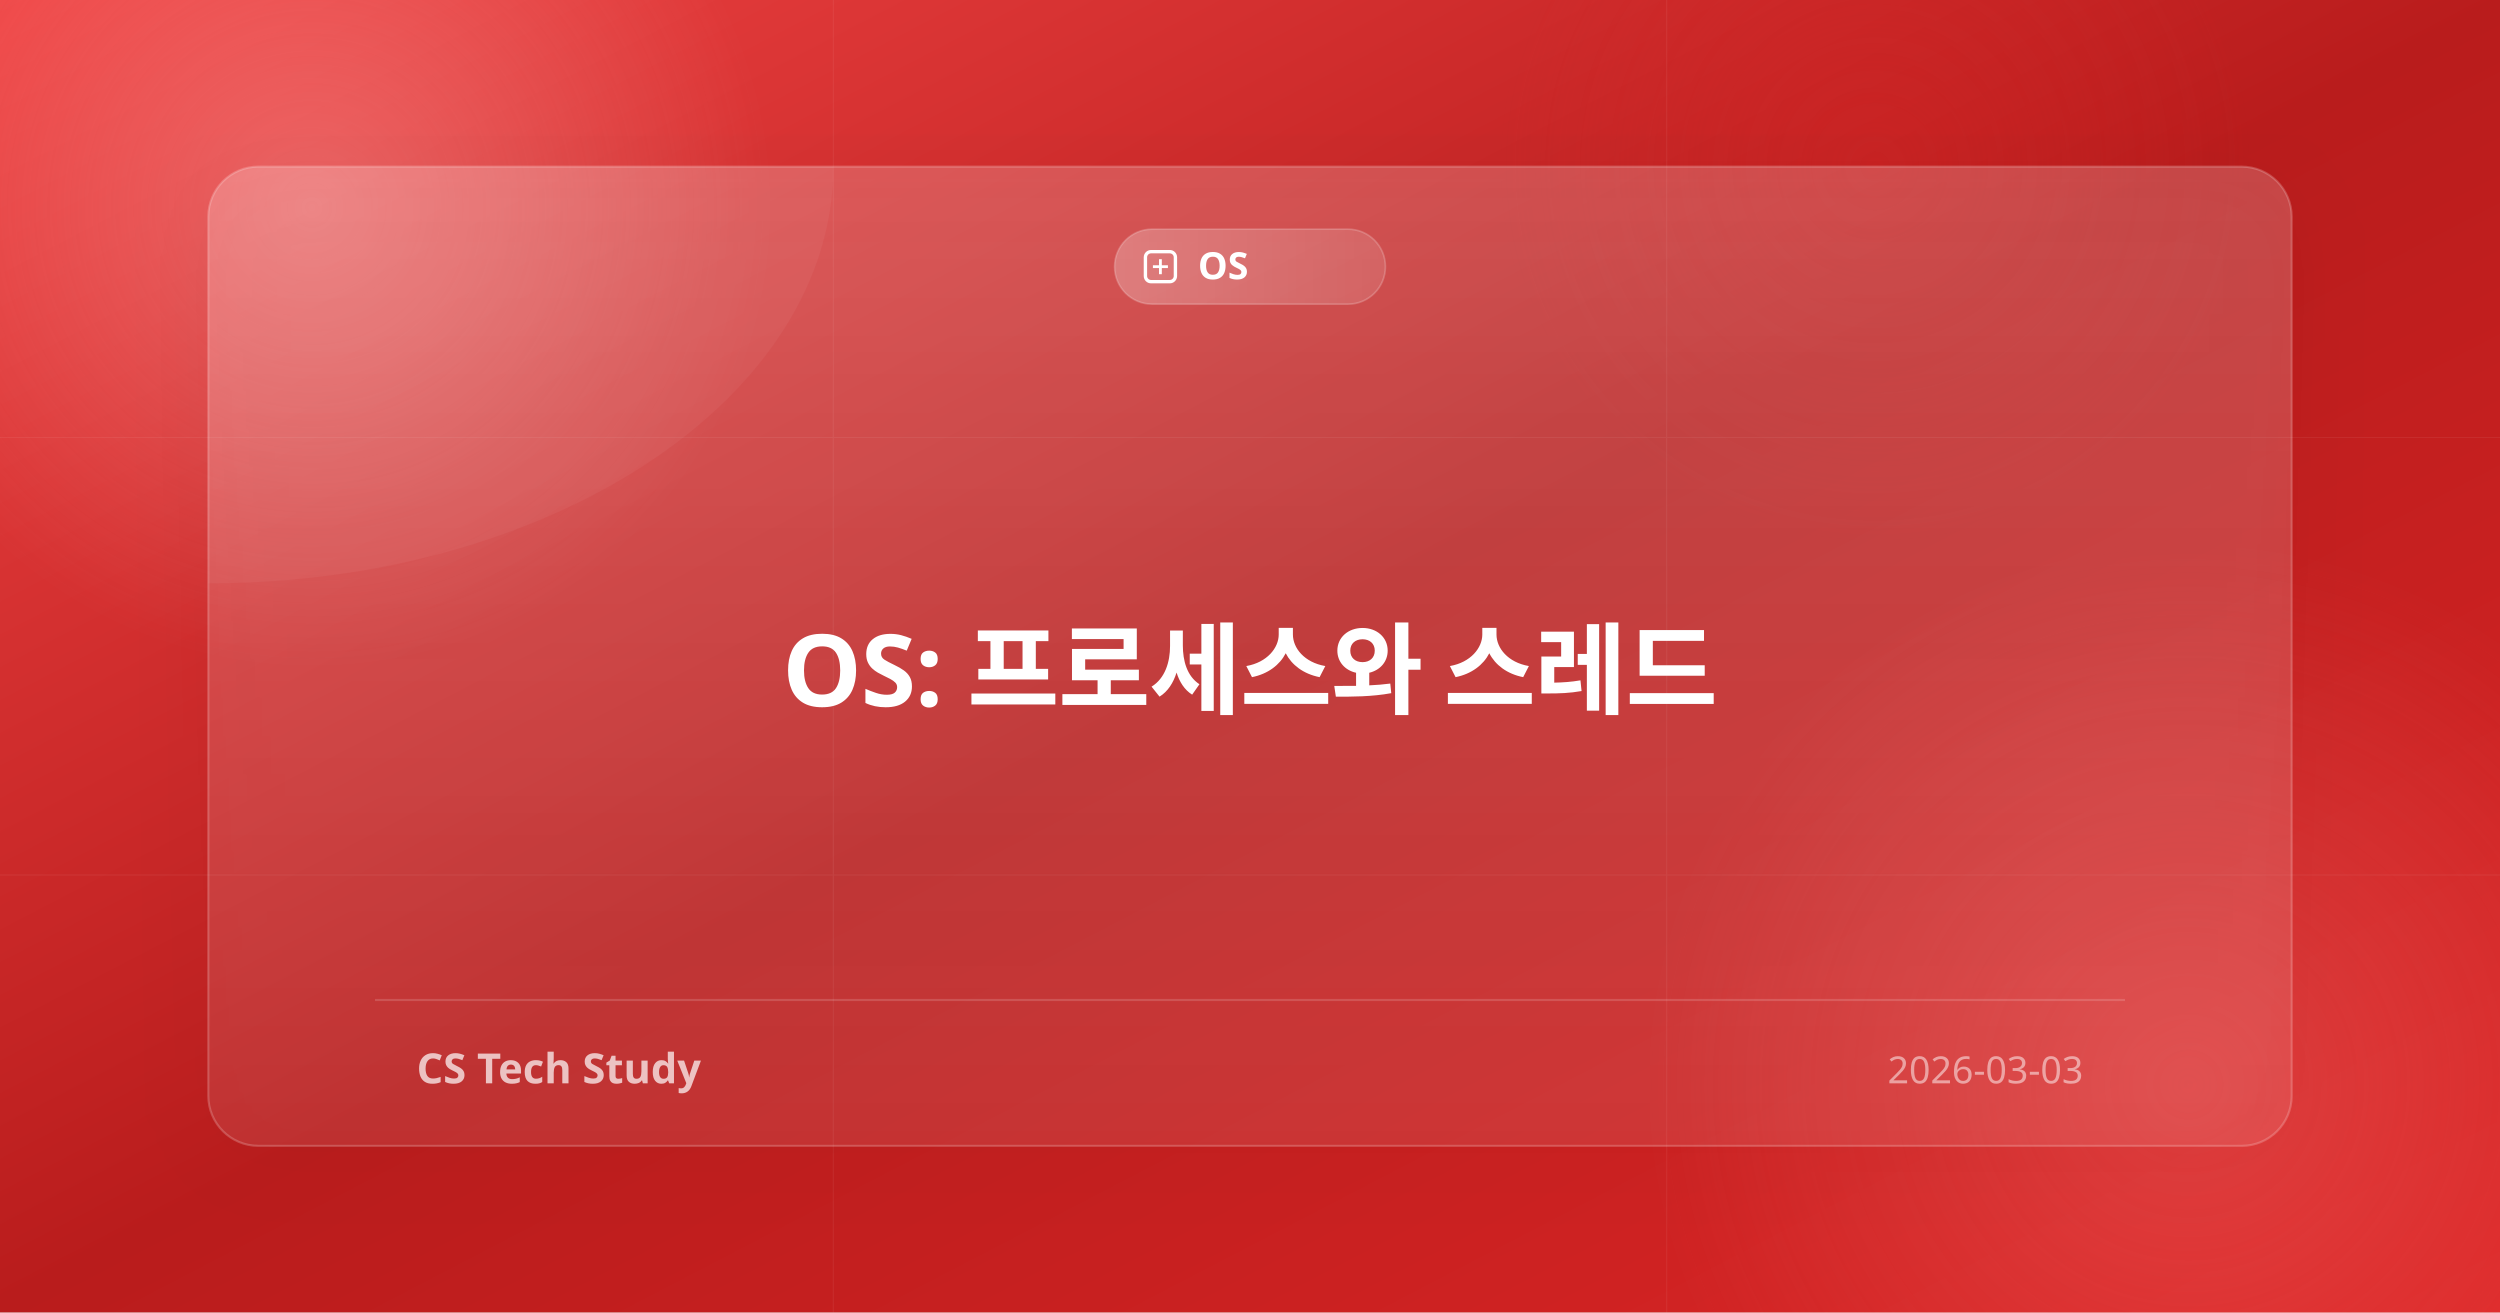
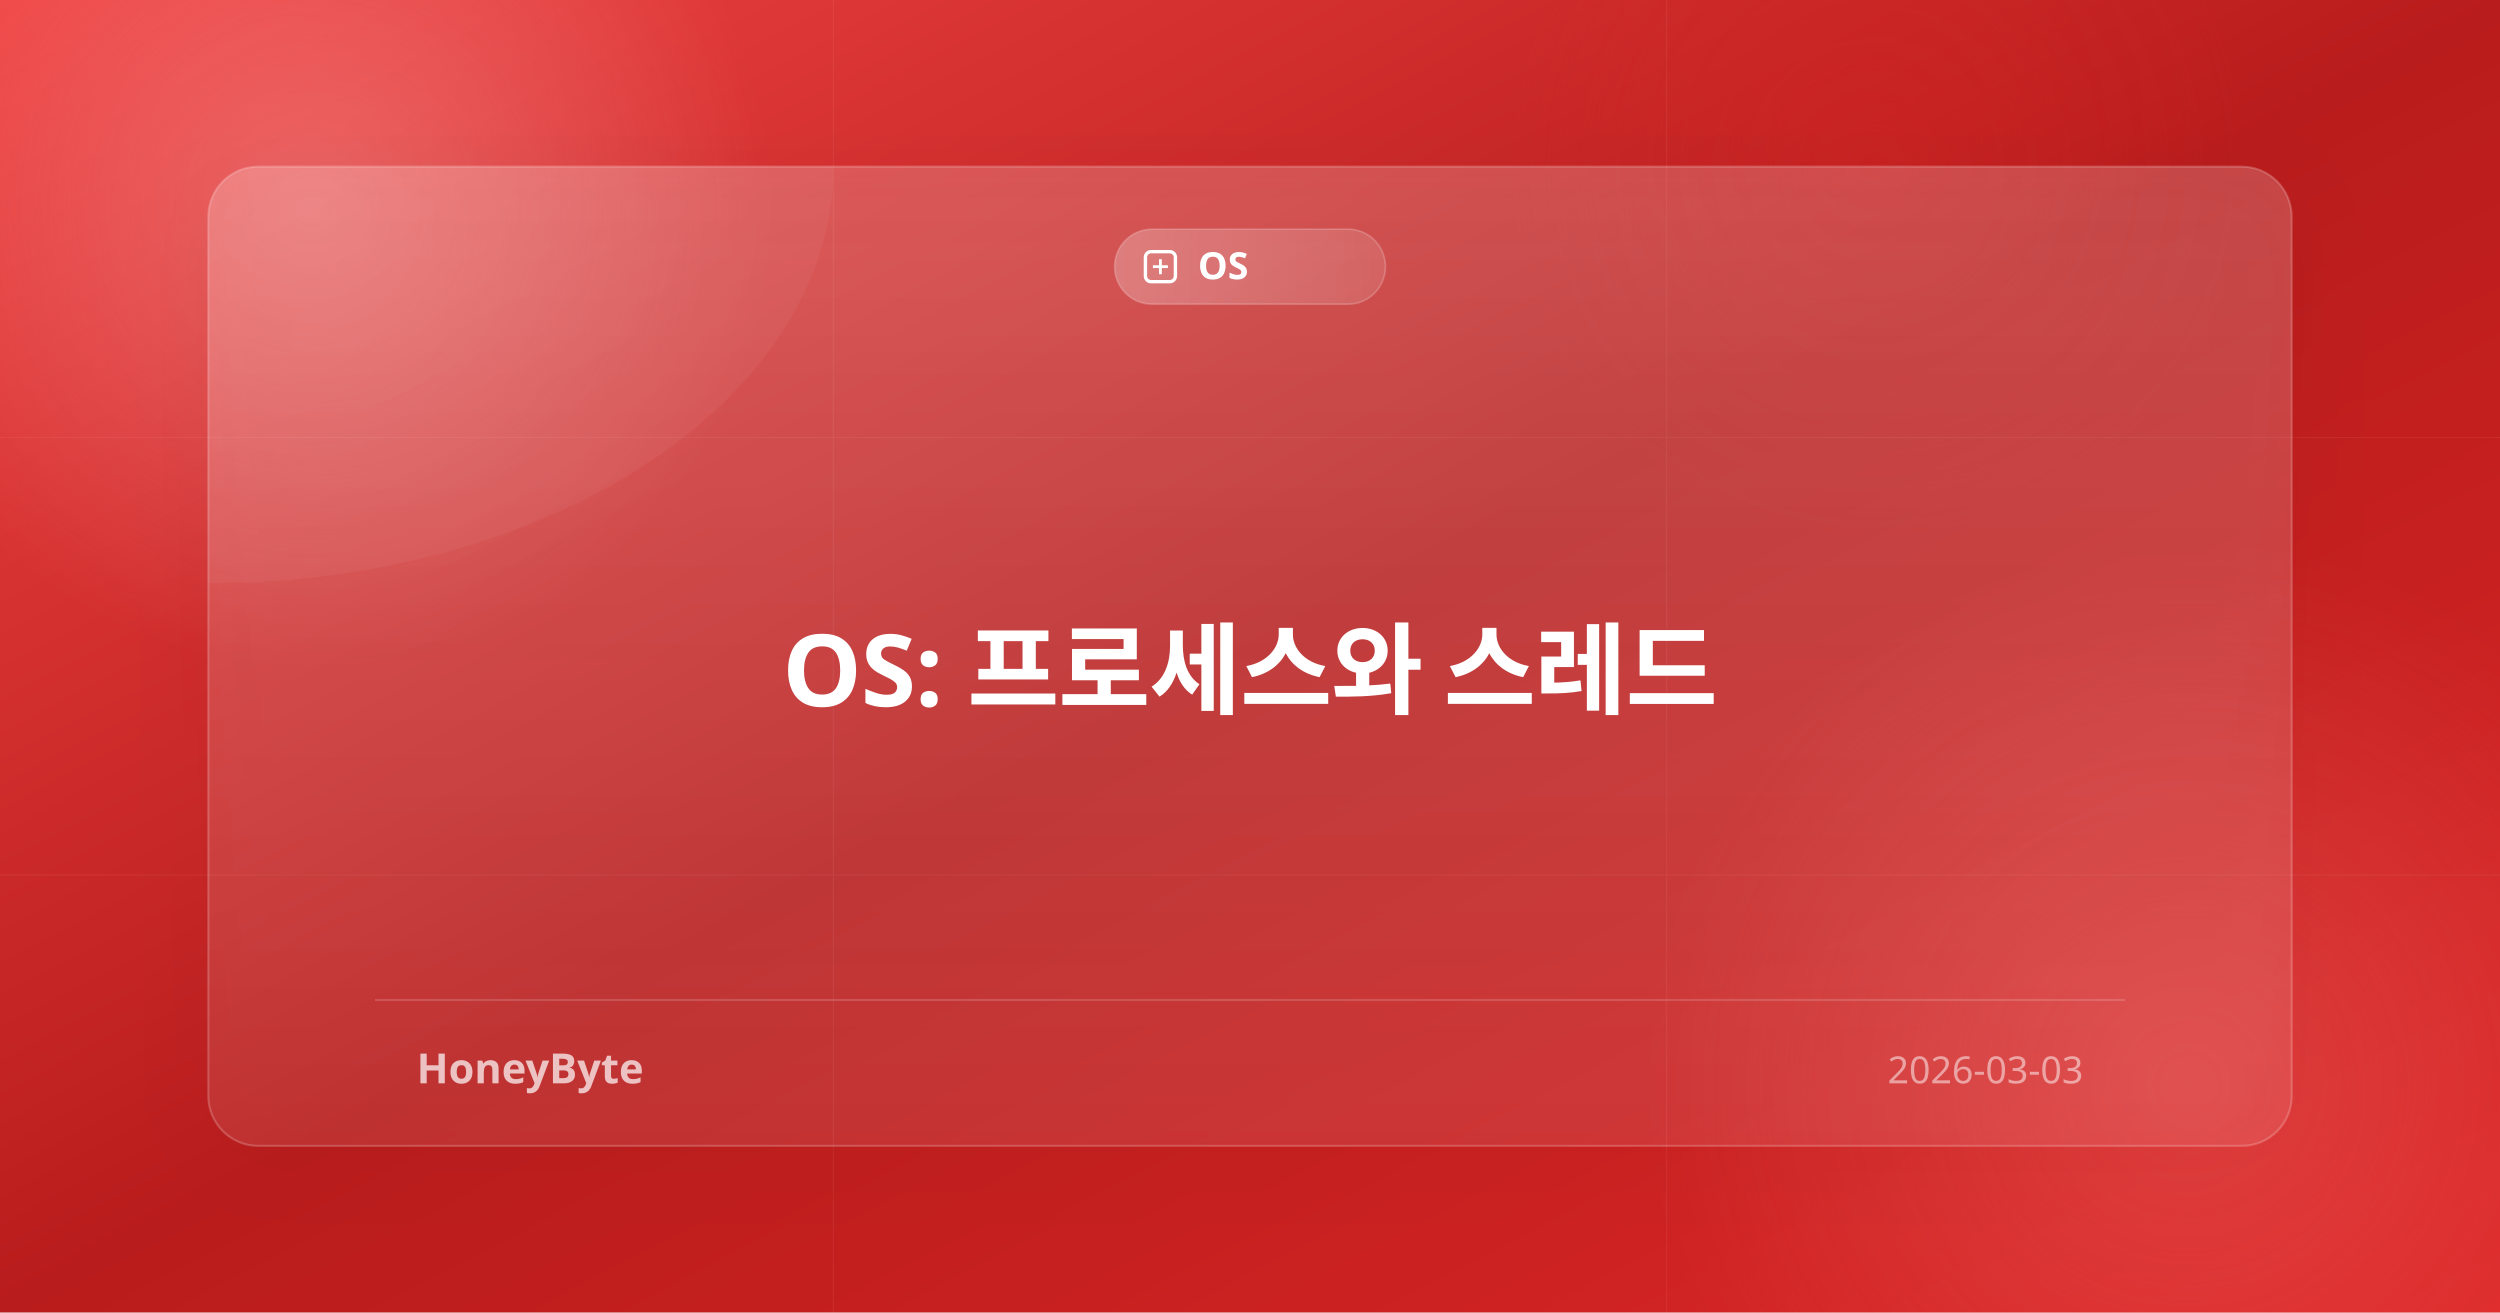
<svg xmlns="http://www.w3.org/2000/svg" width="1200" height="630" viewBox="0 0 1200 630">
  <defs>
    <linearGradient id="bgGrad" x1="0%" y1="0%" x2="100%" y2="100%">
      <stop offset="0%" stop-color="#EF4444" />
      <stop offset="50%" stop-color="#B91C1C" />
      <stop offset="100%" stop-color="#DC2626" />
    </linearGradient>
    <radialGradient id="blob1Grad" cx="50%" cy="50%" r="50%">
      <stop offset="0%" stop-color="#FCA5A5" stop-opacity="0.4" />
      <stop offset="100%" stop-color="#FCA5A5" stop-opacity="0" />
    </radialGradient>
    <radialGradient id="blob2Grad" cx="50%" cy="50%" r="50%">
      <stop offset="0%" stop-color="#F87171" stop-opacity="0.35" />
      <stop offset="100%" stop-color="#F87171" stop-opacity="0" />
    </radialGradient>
    <radialGradient id="blob3Grad" cx="50%" cy="50%" r="50%">
      <stop offset="0%" stop-color="#DC2626" stop-opacity="0.3" />
      <stop offset="100%" stop-color="#DC2626" stop-opacity="0" />
    </radialGradient>
    <filter id="glassBlur" x="-10%" y="-10%" width="120%" height="120%">
      <feGaussianBlur in="SourceGraphic" stdDeviation="2" />
    </filter>
    <filter id="cardShadow" x="-5%" y="-5%" width="110%" height="115%">
      <feDropShadow dx="0" dy="8" stdDeviation="20" flood-color="#000000" flood-opacity="0.25" />
    </filter>
    <linearGradient id="glassGrad" x1="0%" y1="0%" x2="0%" y2="100%">
      <stop offset="0%" stop-color="#ffffff" stop-opacity="0.18" />
      <stop offset="100%" stop-color="#ffffff" stop-opacity="0.08" />
    </linearGradient>
    <linearGradient id="badgeGrad" x1="0%" y1="0%" x2="100%" y2="0%">
      <stop offset="0%" stop-color="#ffffff" stop-opacity="0.25" />
      <stop offset="100%" stop-color="#ffffff" stop-opacity="0.12" />
    </linearGradient>
    <clipPath id="cardClip">
      <rect x="100" y="80" width="1000" height="470" rx="24" />
    </clipPath>
  </defs>
  <rect width="1200" height="630" fill="url(#bgGrad)" />
  <circle cx="150" cy="100" r="220" fill="url(#blob1Grad)" />
  <circle cx="1050" cy="520" r="260" fill="url(#blob2Grad)" />
  <circle cx="900" cy="80" r="180" fill="url(#blob3Grad)" />
  <g opacity="0.06">
    <line x1="0" y1="210" x2="1200" y2="210" stroke="#ffffff" stroke-width="0.5" />
    <line x1="0" y1="420" x2="1200" y2="420" stroke="#ffffff" stroke-width="0.5" />
    <line x1="400" y1="0" x2="400" y2="630" stroke="#ffffff" stroke-width="0.5" />
    <line x1="800" y1="0" x2="800" y2="630" stroke="#ffffff" stroke-width="0.5" />
  </g>
  <g filter="url(#cardShadow)">
    <rect x="100" y="80" width="1000" height="470" rx="24" fill="url(#glassGrad)" />
    <rect x="100" y="80" width="1000" height="470" rx="24" fill="none" stroke="rgba(255,255,255,0.2)" stroke-width="1" />
  </g>
  <g clip-path="url(#cardClip)">
    <ellipse cx="100" cy="80" rx="300" ry="200" fill="#ffffff" opacity="0.04" />
    <rect x="535" y="110" width="130" height="36" rx="18" fill="url(#badgeGrad)" />
    <rect x="535" y="110" width="130" height="36" rx="18" fill="none" stroke="rgba(255,255,255,0.2)" stroke-width="0.8" />
    <g transform="translate(557, 128) scale(0.9)">
      <rect x="-8" y="-8" width="16" height="16" rx="3" fill="none" stroke="white" stroke-width="1.8" />
      <line x1="-4" y1="0" x2="4" y2="0" stroke="white" stroke-width="1.5" />
      <line x1="0" y1="-4" x2="0" y2="4" stroke="white" stroke-width="1.5" />
    </g>
    <text x="575" y="134" font-family="'Pretendard', 'Apple SD Gothic Neo', sans-serif" font-size="18" font-weight="700" fill="#ffffff">OS</text>
    <text x="600" y="339" font-family="'Pretendard', 'Apple SD Gothic Neo', sans-serif" font-size="48" font-weight="800" fill="#FFFFFF" text-anchor="middle" letter-spacing="-0.5">OS: 프로세스와 스레드</text>
    <line x1="180" y1="480" x2="1020" y2="480" stroke="rgba(255,255,255,0.15)" stroke-width="1" />
-     <text x="200" y="520" font-family="'Pretendard', 'Apple SD Gothic Neo', sans-serif" font-size="20" font-weight="600" fill="rgba(255,255,255,0.7)">CS Tech Study</text>
+     <text x="200" y="520" font-family="'Pretendard', 'Apple SD Gothic Neo', sans-serif" font-size="20" font-weight="600" fill="rgba(255,255,255,0.7)">HoneyByte</text>
    <text x="1000" y="520" font-family="'Pretendard', 'Apple SD Gothic Neo', sans-serif" font-size="18" font-weight="400" fill="rgba(255,255,255,0.5)" text-anchor="end">2026-03-03</text>
  </g>
</svg>
